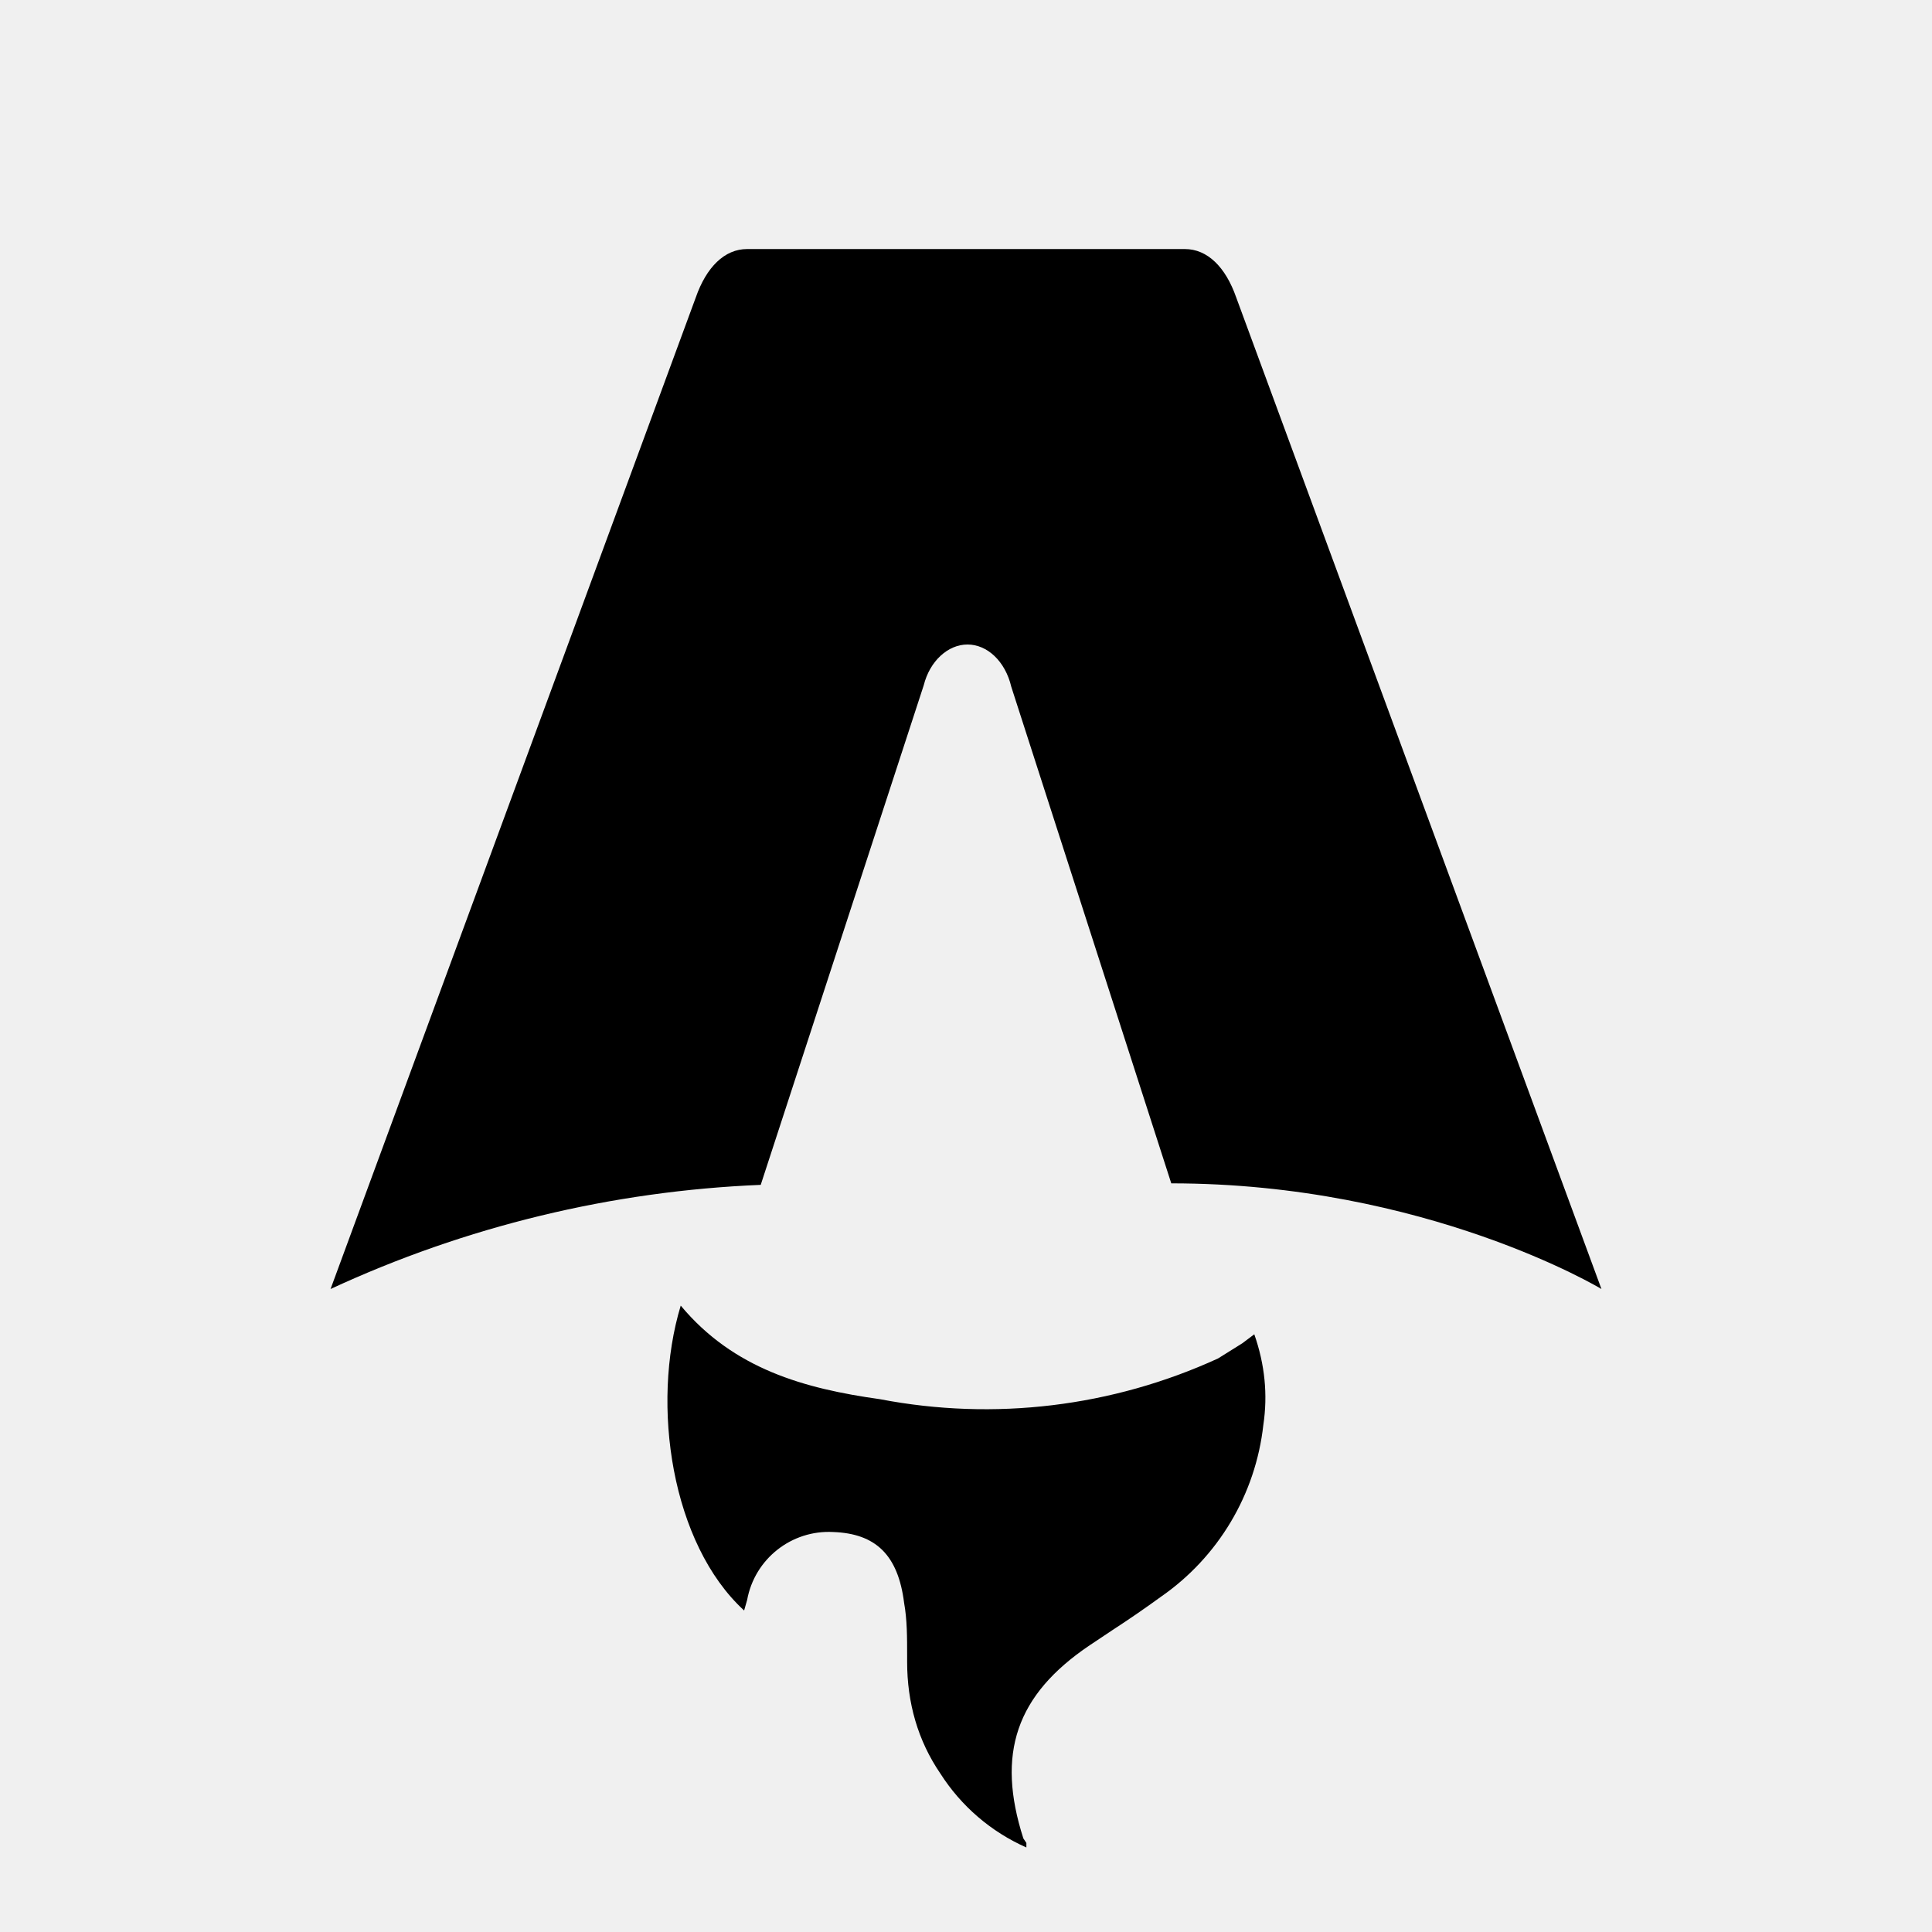
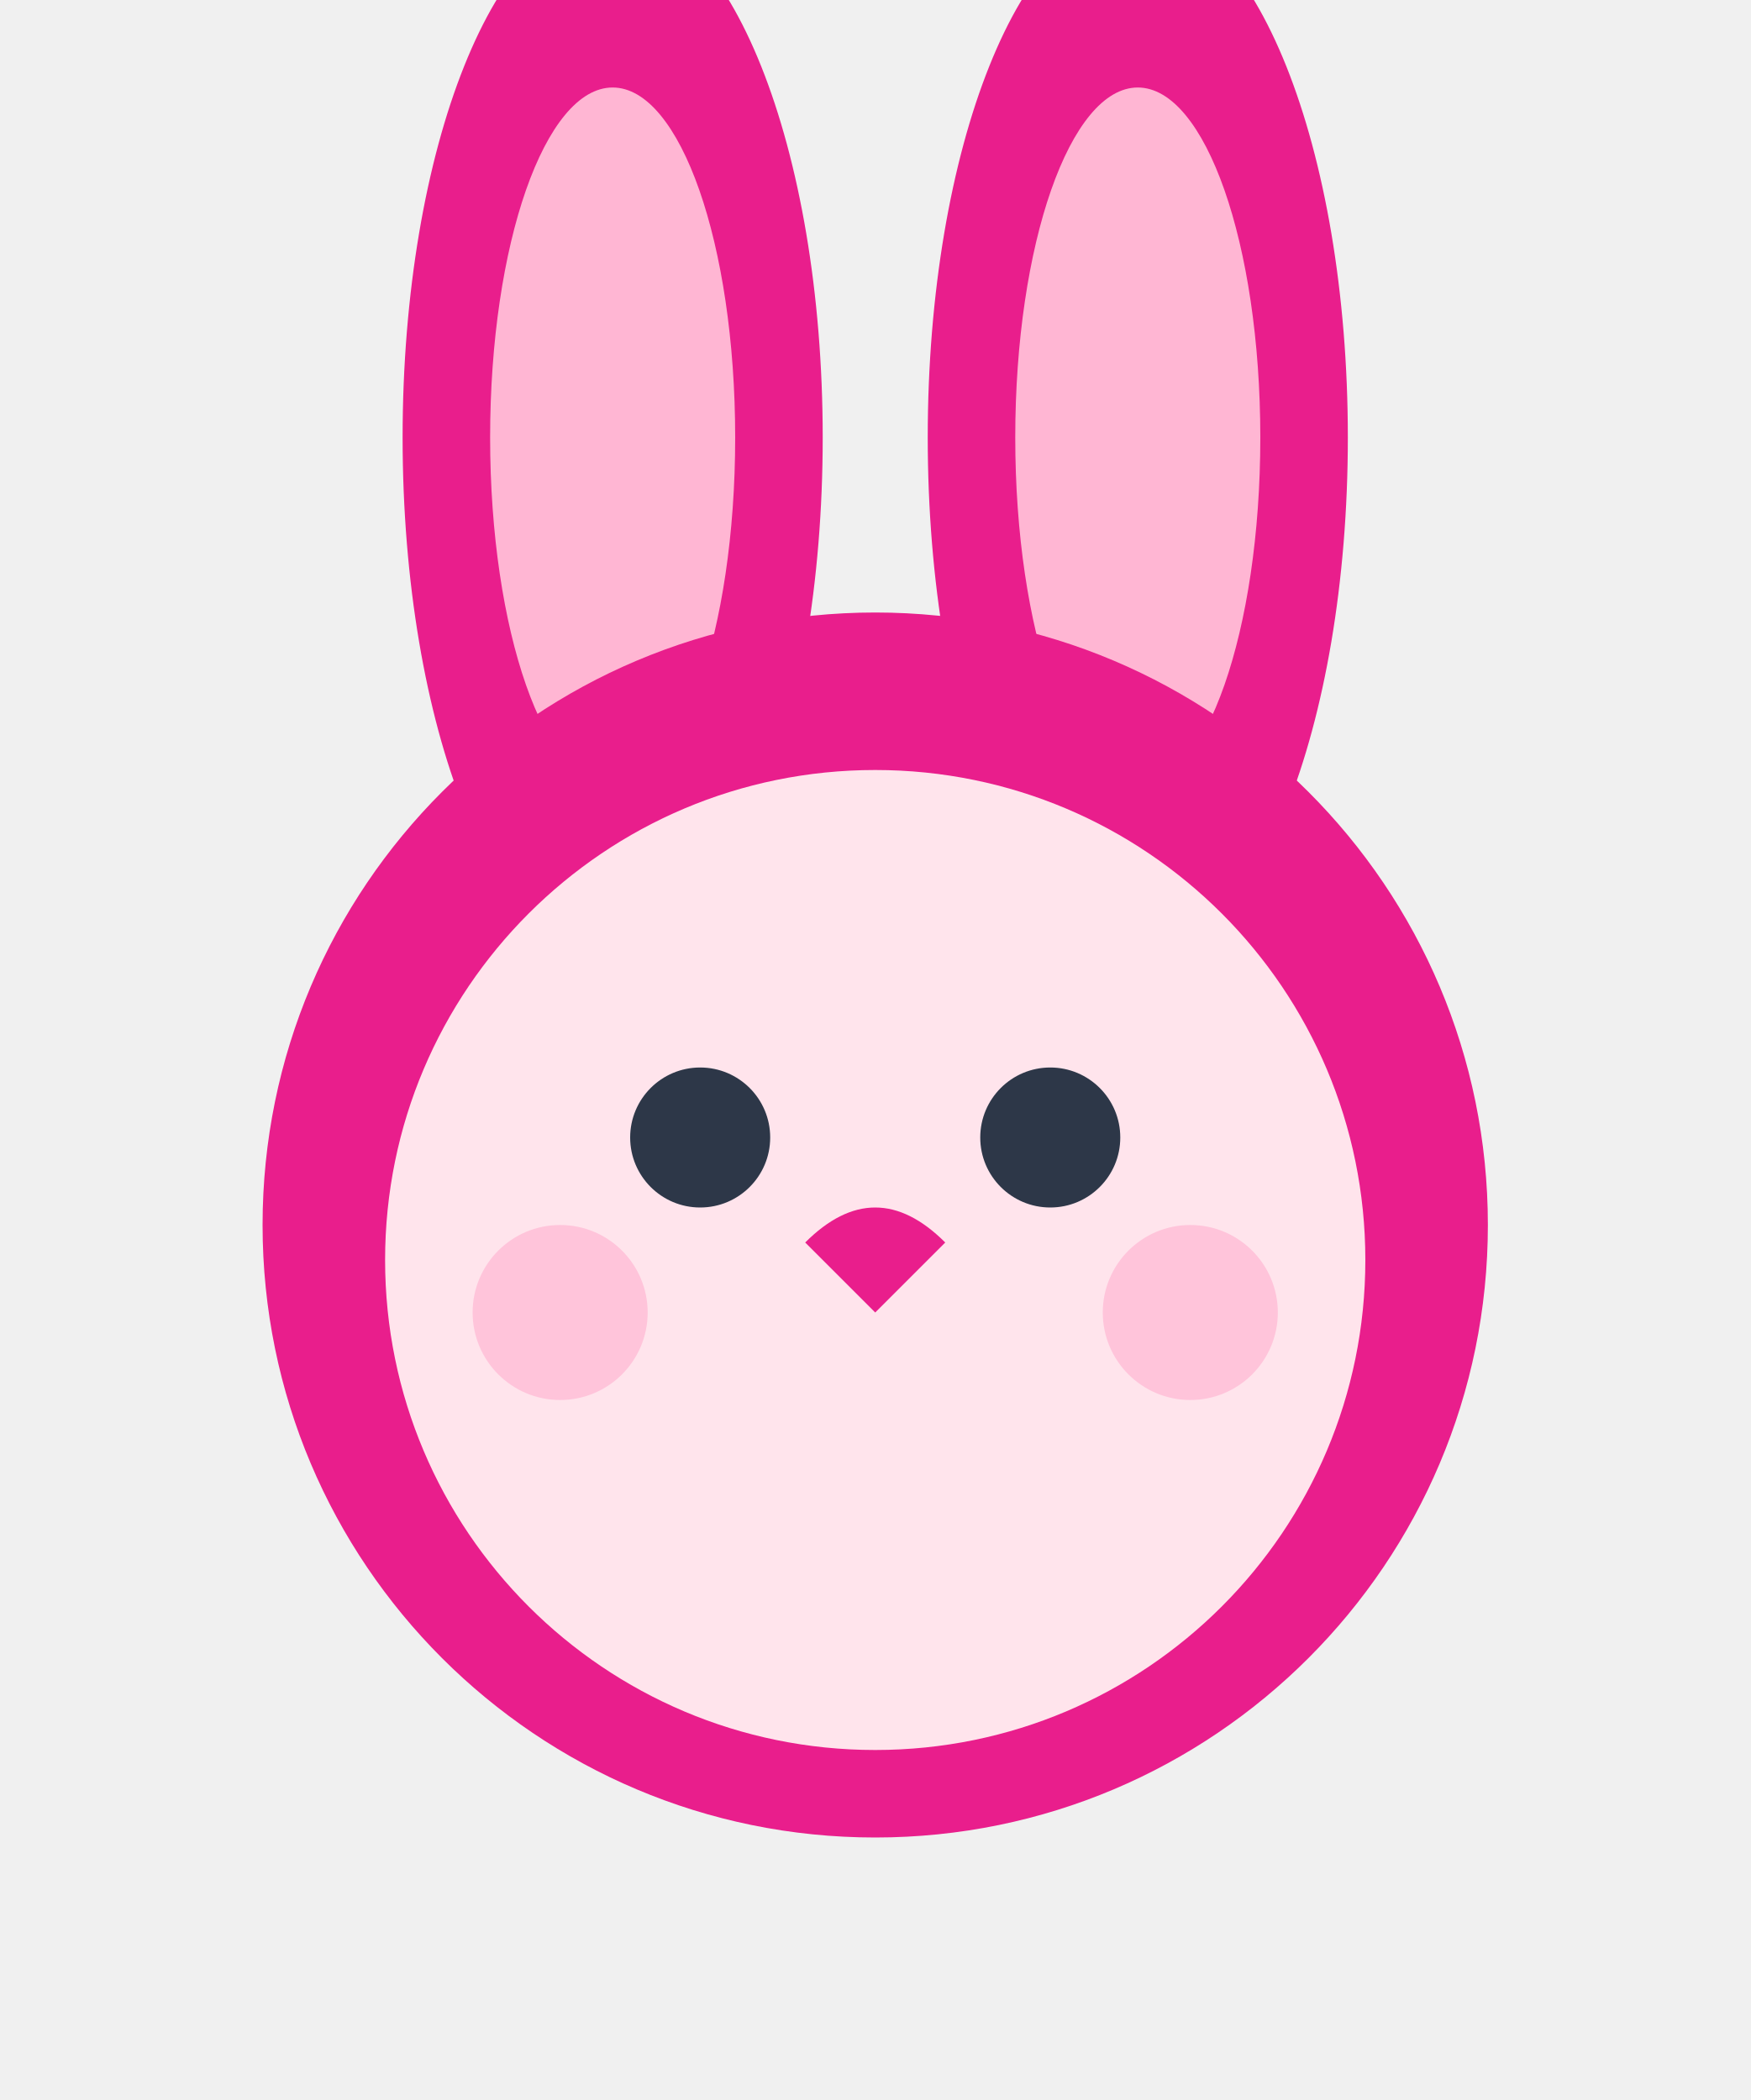
- <svg xmlns="http://www.w3.org/2000/svg" fill="none" viewBox="0 0 128 128">
-   <path d="M50.4 78.5a75.1 75.1 0 0 0-28.5 6.9l24.2-65.7c.7-2 1.9-3.2 3.4-3.2h29c1.5 0 2.7 1.2 3.4 3.2l24.2 65.7s-11.6-7-28.5-7L67 45.5c-.4-1.7-1.6-2.8-2.9-2.8-1.3 0-2.5 1.1-2.9 2.7L50.4 78.5Zm-1.1 28.2Zm-4.2-20.2c-2 6.6-.6 15.8 4.2 20.2a17.5 17.5 0 0 1 .2-.7 5.5 5.5 0 0 1 5.7-4.5c2.8.1 4.3 1.5 4.7 4.7.2 1.1.2 2.3.2 3.5v.4c0 2.7.7 5.2 2.2 7.4a13 13 0 0 0 5.7 4.9v-.3l-.2-.3c-1.8-5.6-.5-9.5 4.4-12.8l1.5-1a73 73 0 0 0 3.2-2.2 16 16 0 0 0 6.8-11.4c.3-2 .1-4-.6-6l-.8.6-1.6 1a37 37 0 0 1-22.4 2.7c-5-.7-9.7-2-13.2-6.2Z" />
-   <style>
-         path { fill: #000; }
-         @media (prefers-color-scheme: dark) {
-             path { fill: #FFF; }
-         }
-     </style>
+ <svg xmlns="http://www.w3.org/2000/svg" viewBox="0 0 100 120">
+   <ellipse cx="35" cy="25" rx="12" ry="30" fill="#E91E8C" />
+   <ellipse cx="65" cy="25" rx="12" ry="30" fill="#E91E8C" />
+   <ellipse cx="35" cy="25" rx="7" ry="20" fill="#FFB6D3" />
+   <ellipse cx="65" cy="25" rx="7" ry="20" fill="#FFB6D3" />
+   <circle cx="50" cy="70" r="35" fill="#E91E8C" />
+   <circle cx="50" cy="72" r="28" fill="#FFE4EC" />
+   <circle cx="40" cy="65" r="4" fill="#2D3748" />
+   <circle cx="60" cy="65" r="4" fill="#2D3748" />
+   <path d="M50 75 L46 71 Q50 67 54 71 Z" fill="#E91E8C" />
+   <circle cx="32" cy="75" r="5" fill="#FFB6D3" opacity="0.7" />
+   <circle cx="68" cy="75" r="5" fill="#FFB6D3" opacity="0.7" />
</svg>
